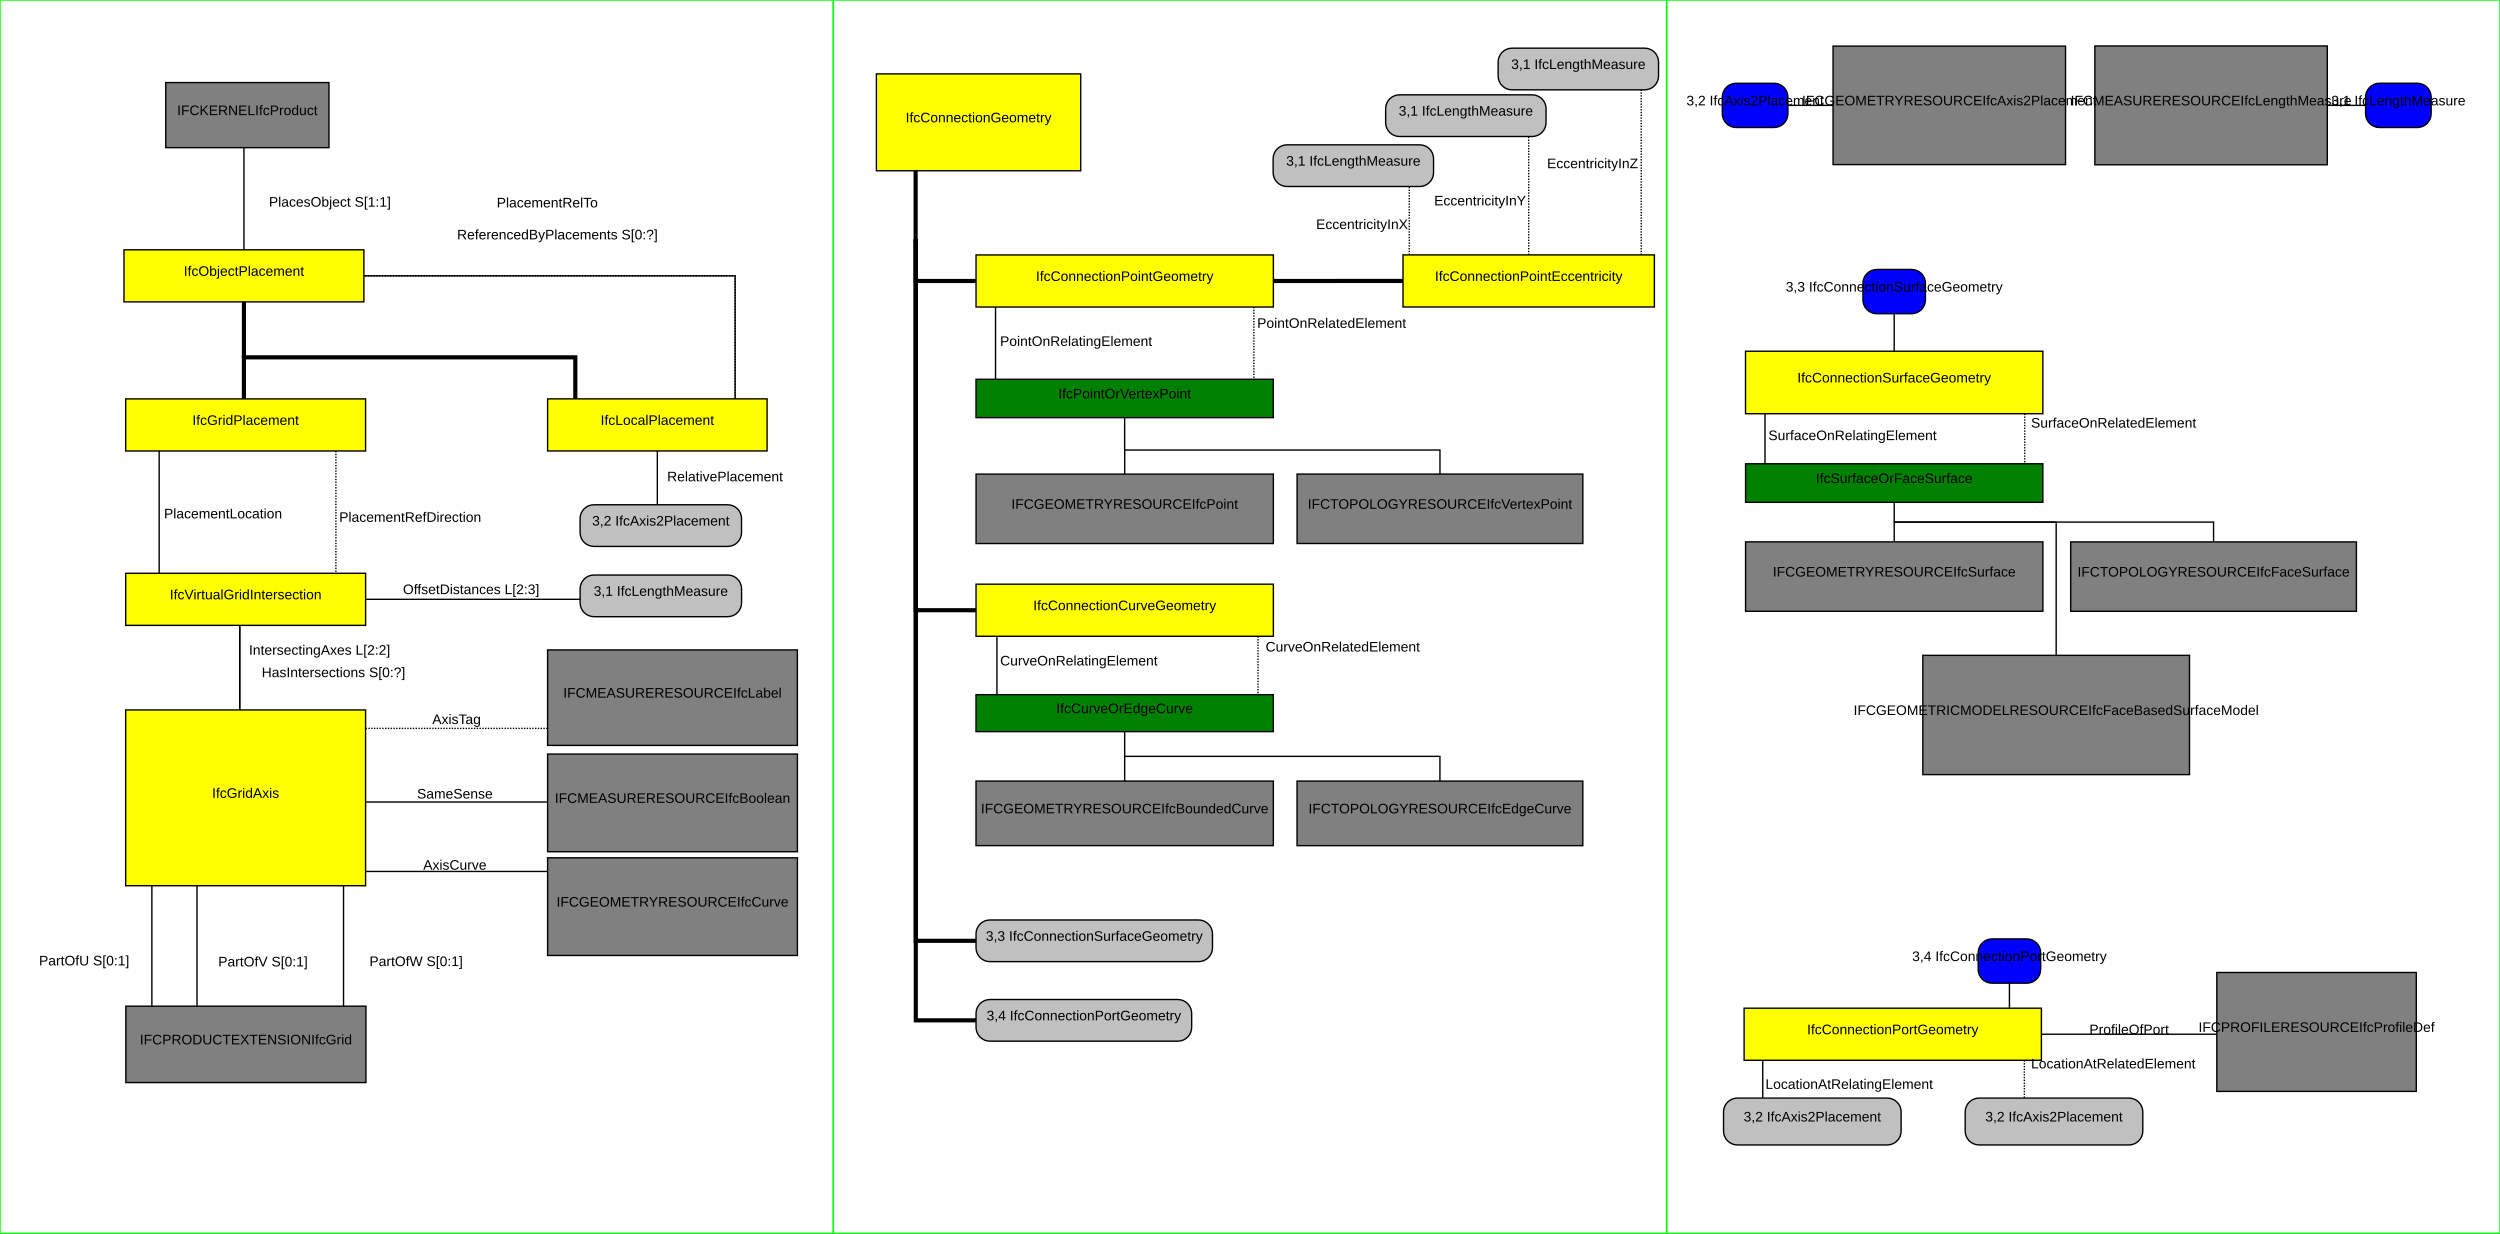
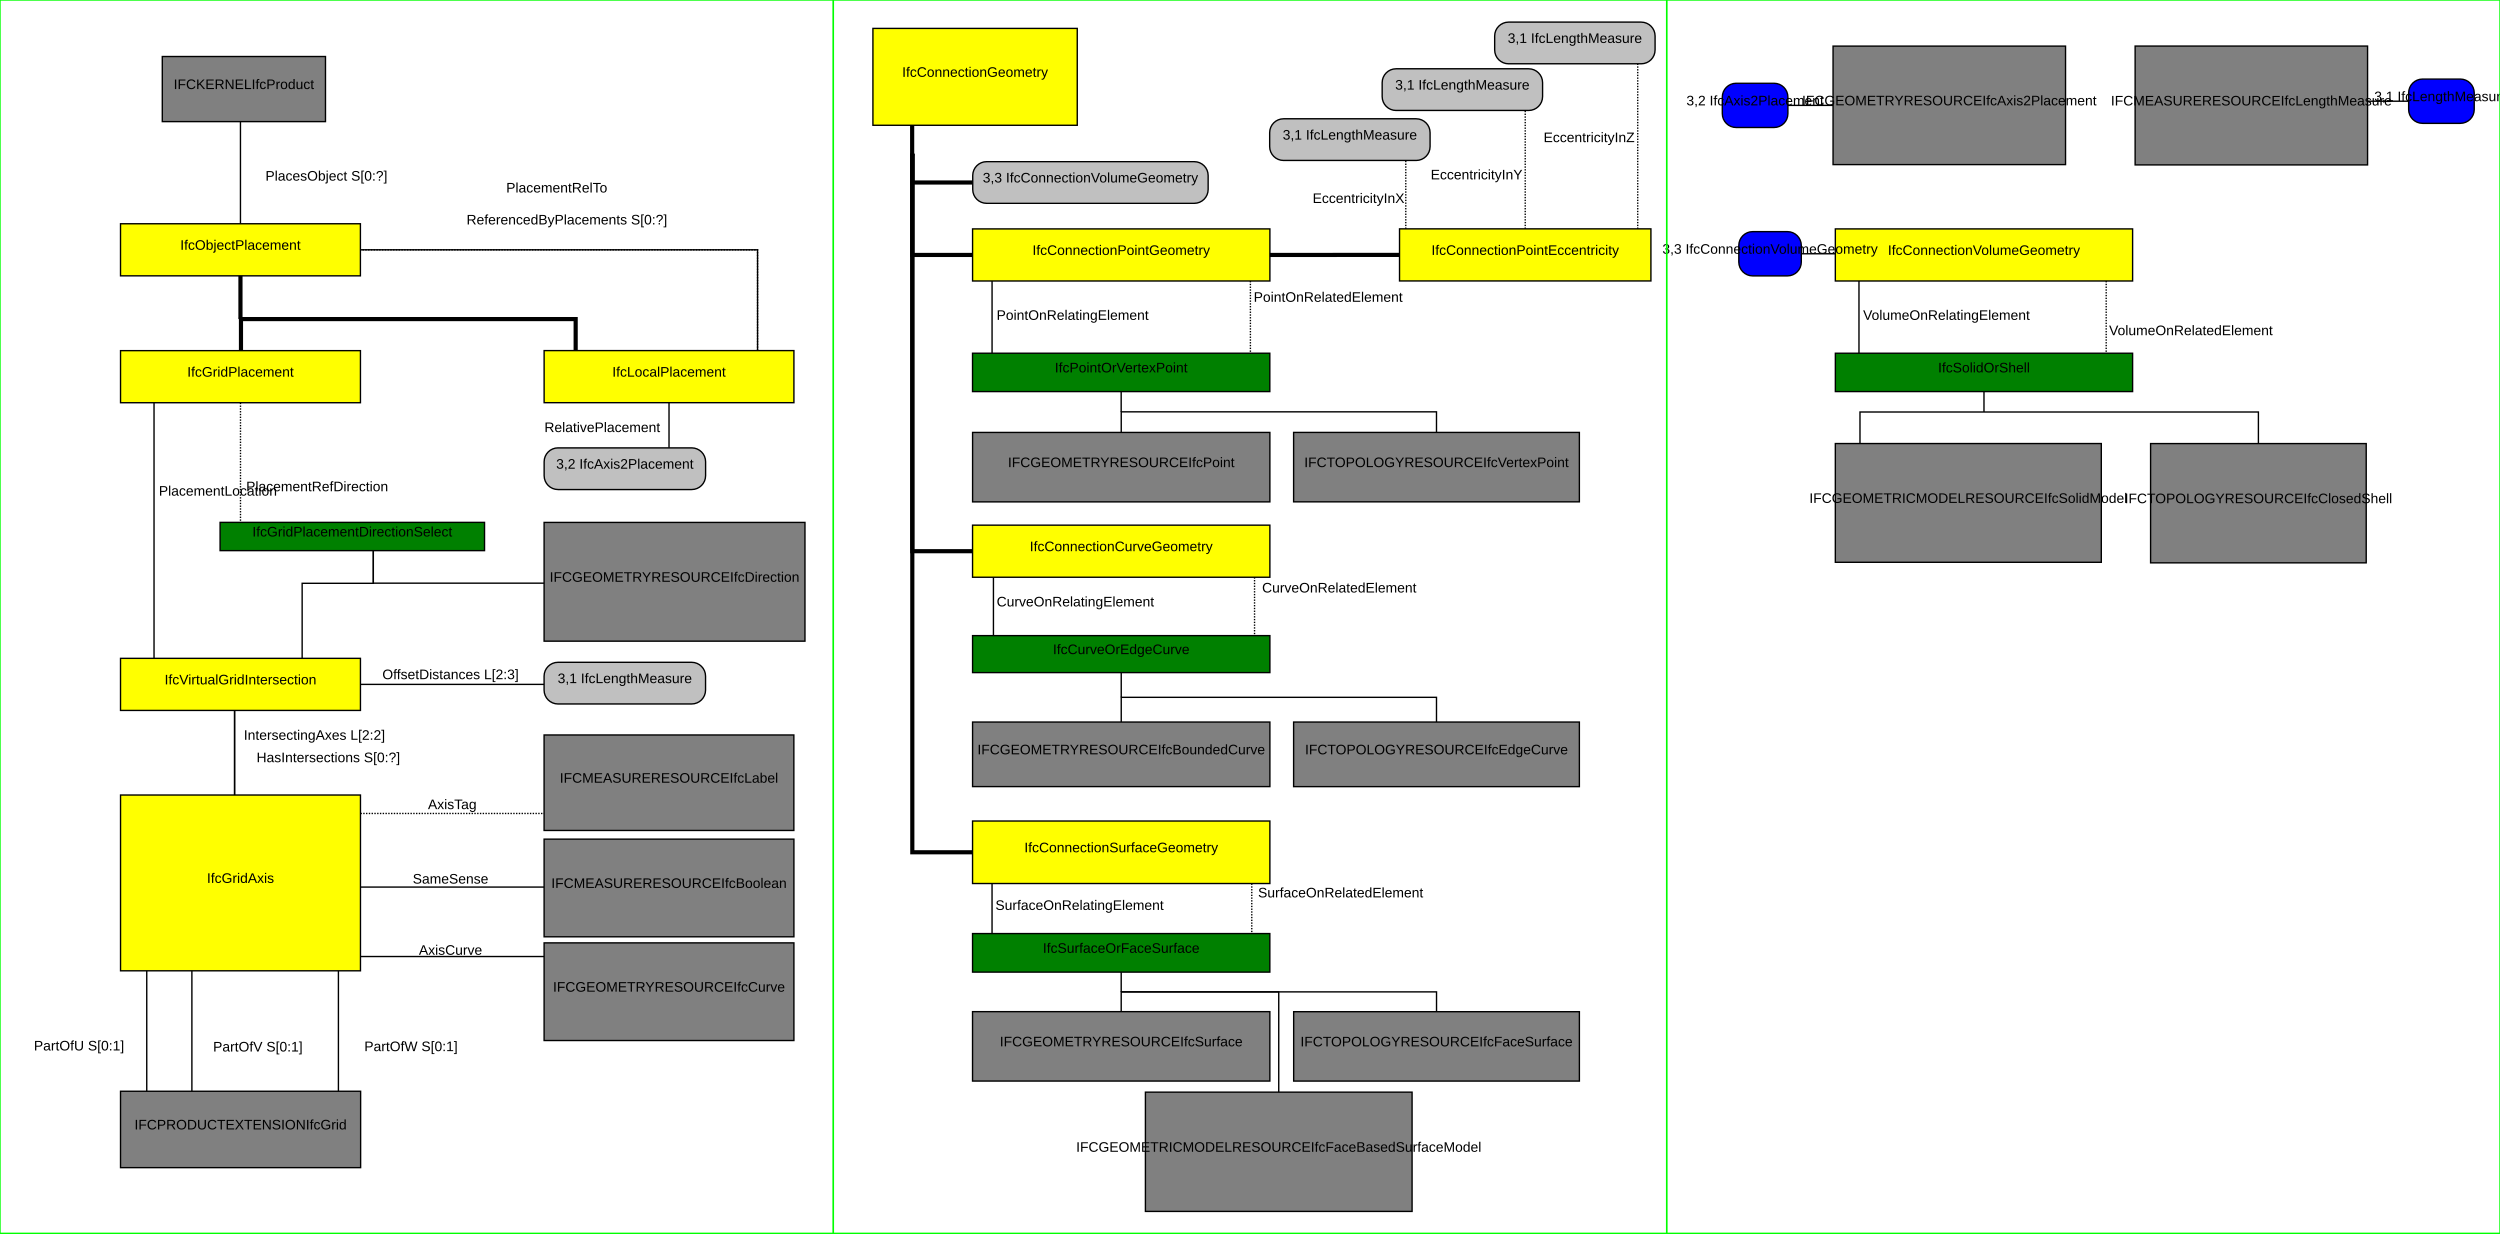
<svg xmlns="http://www.w3.org/2000/svg" version="1.1" width="1800" height="888">
  <g id="IfcConnectionCurveGeometry" fill="yellow">
-     <rect x="702.75" y="420.613" width="214.075" height="37.5" stroke="black" />
-     <text x="809.787" y="439.363" fill="black" font-family="Arial, Helvetica, sans-serif" font-size="10" alignment-baseline="middle" text-anchor="middle">IfcConnectionCurveGeometry</text>
+     <rect x="700.237" y="378.113" width="214.075" height="37.5" stroke="black" />
+     <text x="807.275" y="396.863" fill="black" font-family="Arial, Helvetica, sans-serif" font-size="10" alignment-baseline="middle" text-anchor="middle">IfcConnectionCurveGeometry</text>
    <g id="CurveOnRelatingElement">
-       <polyline points="717.787,458.113 717.787,500.15 " fill="none" stroke="black" />
-       <text x="776.787" y="479.131" fill="black" font-family="Arial, Helvetica, sans-serif" font-size="10" alignment-baseline="middle" text-anchor="middle">CurveOnRelatingElement</text>
+       <polyline points="715.275,415.613 715.275,457.65 " fill="none" stroke="black" />
+       <text x="774.275" y="436.631" fill="black" font-family="Arial, Helvetica, sans-serif" font-size="10" alignment-baseline="middle" text-anchor="middle">CurveOnRelatingElement</text>
    </g>
    <g id="CurveOnRelatedElement">
-       <polyline points="905.787,458.113 905.787,500.15 " fill="none" stroke="black" stroke-dasharray="1,1" />
-       <text x="966.787" y="469.113" fill="black" font-family="Arial, Helvetica, sans-serif" font-size="10" alignment-baseline="middle" text-anchor="middle">CurveOnRelatedElement</text>
+       <polyline points="903.275,415.613 903.275,457.65 " fill="none" stroke="black" stroke-dasharray="1,1" />
+       <text x="964.275" y="426.613" fill="black" font-family="Arial, Helvetica, sans-serif" font-size="10" alignment-baseline="middle" text-anchor="middle">CurveOnRelatedElement</text>
    </g>
  </g>
  <g id="IfcConnectionGeometry" fill="yellow">
-     <rect x="631" y="53.2" width="147.125" height="69.75" stroke="black" />
-     <polyline points="659.25,122.95 659.25,172.449 659.365,172.449 " fill="none" stroke="black" stroke-width="3" />
-     <polyline points="659.365,172.449 659.365,202.312 702.75,202.312 " fill="none" stroke="black" stroke-width="3" />
-     <polyline points="659.365,172.449 659.365,439.363 702.75,439.363 " fill="none" stroke="black" stroke-width="3" />
-     <polyline points="659.365,172.449 659.365,677.388 702.74,677.388 " fill="none" stroke="black" stroke-width="3" />
-     <polyline points="659.365,172.449 659.365,734.65 702.752,734.65 " fill="none" stroke="black" stroke-width="3" />
-     <text x="704.563" y="88.075" fill="black" font-family="Arial, Helvetica, sans-serif" font-size="10" alignment-baseline="middle" text-anchor="middle">IfcConnectionGeometry</text>
+     <rect x="628.5" y="20.45" width="147.125" height="69.75" stroke="black" />
+     <polyline points="656.75,90.2 656.75,110.699 656.865,110.699 " fill="none" stroke="black" stroke-width="3" />
+     <polyline points="656.865,110.699 656.865,183.562 700.25,183.562 " fill="none" stroke="black" stroke-width="3" />
+     <polyline points="656.865,110.699 656.865,396.863 700.237,396.863 " fill="none" stroke="black" stroke-width="3" />
+     <polyline points="656.865,110.699 656.865,613.638 700.237,613.638 " fill="none" stroke="black" stroke-width="3" />
+     <polyline points="656.865,110.699 656.865,131.4 700.365,131.4 " fill="none" stroke="black" stroke-width="3" />
+     <text x="702.062" y="55.325" fill="black" font-family="Arial, Helvetica, sans-serif" font-size="10" alignment-baseline="middle" text-anchor="middle">IfcConnectionGeometry</text>
  </g>
  <g id="IfcConnectionPointEccentricity" fill="yellow">
-     <rect x="1010.16" y="183.53" width="181" height="37.5" stroke="black" />
-     <text x="1100.66" y="202.28" fill="black" font-family="Arial, Helvetica, sans-serif" font-size="10" alignment-baseline="middle" text-anchor="middle">IfcConnectionPointEccentricity</text>
+     <rect x="1007.66" y="164.78" width="181" height="37.5" stroke="black" />
+     <text x="1098.16" y="183.53" fill="black" font-family="Arial, Helvetica, sans-serif" font-size="10" alignment-baseline="middle" text-anchor="middle">IfcConnectionPointEccentricity</text>
    <g id="EccentricityInX">
-       <polyline points="1014.66,183.53 1014.66,134.28 " fill="none" stroke="black" stroke-dasharray="1,1" />
-       <text x="980.66" y="164.905" fill="black" font-family="Arial, Helvetica, sans-serif" font-size="10" alignment-baseline="middle" text-anchor="middle">EccentricityInX</text>
+       <polyline points="1012.16,164.78 1012.16,115.53 " fill="none" stroke="black" stroke-dasharray="1,1" />
+       <text x="978.16" y="146.155" fill="black" font-family="Arial, Helvetica, sans-serif" font-size="10" alignment-baseline="middle" text-anchor="middle">EccentricityInX</text>
    </g>
    <g id="EccentricityInY">
-       <polyline points="1100.66,183.53 1100.66,98.28 " fill="none" stroke="black" stroke-dasharray="1,1" />
-       <text x="1065.66" y="147.905" fill="black" font-family="Arial, Helvetica, sans-serif" font-size="10" alignment-baseline="middle" text-anchor="middle">EccentricityInY</text>
+       <polyline points="1098.16,164.78 1098.16,79.53 " fill="none" stroke="black" stroke-dasharray="1,1" />
+       <text x="1063.16" y="129.155" fill="black" font-family="Arial, Helvetica, sans-serif" font-size="10" alignment-baseline="middle" text-anchor="middle">EccentricityInY</text>
    </g>
    <g id="EccentricityInZ">
-       <polyline points="1181.66,183.53 1181.66,64.68 " fill="none" stroke="black" stroke-dasharray="1,1" />
-       <text x="1146.66" y="121.105" fill="black" font-family="Arial, Helvetica, sans-serif" font-size="10" alignment-baseline="middle" text-anchor="middle">EccentricityInZ</text>
+       <polyline points="1179.16,164.78 1179.16,45.93 " fill="none" stroke="black" stroke-dasharray="1,1" />
+       <text x="1144.16" y="102.355" fill="black" font-family="Arial, Helvetica, sans-serif" font-size="10" alignment-baseline="middle" text-anchor="middle">EccentricityInZ</text>
    </g>
  </g>
  <g id="IfcConnectionPointGeometry" fill="yellow">
-     <rect x="702.75" y="183.562" width="214.075" height="37.5" stroke="black" />
-     <polyline points="916.825,202.312 963.493,202.312 963.493,202.28 1010.16,202.28 " fill="none" stroke="black" stroke-width="3" />
-     <text x="809.787" y="202.312" fill="black" font-family="Arial, Helvetica, sans-serif" font-size="10" alignment-baseline="middle" text-anchor="middle">IfcConnectionPointGeometry</text>
+     <rect x="700.25" y="164.812" width="214.075" height="37.5" stroke="black" />
+     <polyline points="914.325,183.562 960.993,183.562 960.993,183.53 1007.66,183.53 " fill="none" stroke="black" stroke-width="3" />
+     <text x="807.287" y="183.562" fill="black" font-family="Arial, Helvetica, sans-serif" font-size="10" alignment-baseline="middle" text-anchor="middle">IfcConnectionPointGeometry</text>
    <g id="PointOnRelatingElement">
-       <polyline points="716.787,221.062 716.787,273.07 " fill="none" stroke="black" />
-       <text x="774.787" y="249.066" fill="black" font-family="Arial, Helvetica, sans-serif" font-size="10" alignment-baseline="middle" text-anchor="middle">PointOnRelatingElement</text>
+       <polyline points="714.287,202.312 714.287,254.32 " fill="none" stroke="black" />
+       <text x="772.287" y="230.316" fill="black" font-family="Arial, Helvetica, sans-serif" font-size="10" alignment-baseline="middle" text-anchor="middle">PointOnRelatingElement</text>
    </g>
    <g id="PointOnRelatedElement">
-       <polyline points="902.787,221.062 902.787,273.07 " fill="none" stroke="black" stroke-dasharray="1,1" />
-       <text x="958.787" y="236.063" fill="black" font-family="Arial, Helvetica, sans-serif" font-size="10" alignment-baseline="middle" text-anchor="middle">PointOnRelatedElement</text>
-     </g>
-   </g>
-   <g id="IfcConnectionPortGeometry" fill="yellow">
-     <rect x="1255.763" y="725.9" width="214.05" height="37.5" stroke="black" />
-     <text x="1362.788" y="744.65" fill="black" font-family="Arial, Helvetica, sans-serif" font-size="10" alignment-baseline="middle" text-anchor="middle">IfcConnectionPortGeometry</text>
-     <g id="LocationAtRelatingElement">
-       <polyline points="1269.176,763.4 1269.176,790.612 " fill="none" stroke="black" />
-       <text x="1331.426" y="784.006" fill="black" font-family="Arial, Helvetica, sans-serif" font-size="10" alignment-baseline="middle" text-anchor="middle">LocationAtRelatingElement</text>
-     </g>
-     <g id="LocationAtRelatedElement">
-       <polyline points="1457.54,763.4 1457.54,790.612 " fill="none" stroke="black" stroke-dasharray="1,1" />
-       <text x="1521.54" y="769.256" fill="black" font-family="Arial, Helvetica, sans-serif" font-size="10" alignment-baseline="middle" text-anchor="middle">LocationAtRelatedElement</text>
-     </g>
-     <g id="ProfileOfPort">
-       <polyline points="1469.813,744.65 1596.113,744.65 " fill="none" stroke="black" />
-       <text x="1532.963" y="744.65" fill="black" font-family="Arial, Helvetica, sans-serif" font-size="10" alignment-baseline="middle" text-anchor="middle">ProfileOfPort</text>
+       <polyline points="900.287,202.312 900.287,254.32 " fill="none" stroke="black" stroke-dasharray="1,1" />
+       <text x="956.287" y="217.313" fill="black" font-family="Arial, Helvetica, sans-serif" font-size="10" alignment-baseline="middle" text-anchor="middle">PointOnRelatedElement</text>
    </g>
  </g>
  <g id="IfcConnectionSurfaceGeometry" fill="yellow">
-     <rect x="1256.775" y="252.888" width="214.075" height="45" stroke="black" />
-     <text x="1363.812" y="275.388" fill="black" font-family="Arial, Helvetica, sans-serif" font-size="10" alignment-baseline="middle" text-anchor="middle">IfcConnectionSurfaceGeometry</text>
+     <rect x="700.237" y="591.138" width="214.075" height="45" stroke="black" />
+     <text x="807.275" y="613.638" fill="black" font-family="Arial, Helvetica, sans-serif" font-size="10" alignment-baseline="middle" text-anchor="middle">IfcConnectionSurfaceGeometry</text>
    <g id="SurfaceOnRelatingElement">
-       <polyline points="1270.812,297.888 1270.812,333.92 " fill="none" stroke="black" />
-       <text x="1333.812" y="316.904" fill="black" font-family="Arial, Helvetica, sans-serif" font-size="10" alignment-baseline="middle" text-anchor="middle">SurfaceOnRelatingElement</text>
+       <polyline points="714.275,636.138 714.275,672.17 " fill="none" stroke="black" />
+       <text x="777.275" y="655.154" fill="black" font-family="Arial, Helvetica, sans-serif" font-size="10" alignment-baseline="middle" text-anchor="middle">SurfaceOnRelatingElement</text>
    </g>
    <g id="SurfaceOnRelatedElement">
-       <polyline points="1457.812,297.888 1457.812,333.92 " fill="none" stroke="black" stroke-dasharray="1,1" />
-       <text x="1521.812" y="307.888" fill="black" font-family="Arial, Helvetica, sans-serif" font-size="10" alignment-baseline="middle" text-anchor="middle">SurfaceOnRelatedElement</text>
+       <polyline points="901.275,636.138 901.275,672.17 " fill="none" stroke="black" stroke-dasharray="1,1" />
+       <text x="965.275" y="646.137" fill="black" font-family="Arial, Helvetica, sans-serif" font-size="10" alignment-baseline="middle" text-anchor="middle">SurfaceOnRelatedElement</text>
+     </g>
+   </g>
+   <g id="IfcConnectionVolumeGeometry" fill="yellow">
+     <rect x="1321.44" y="164.812" width="214.038" height="37.5" stroke="black" />
+     <text x="1428.459" y="183.562" fill="black" font-family="Arial, Helvetica, sans-serif" font-size="10" alignment-baseline="middle" text-anchor="middle">IfcConnectionVolumeGeometry</text>
+     <g id="VolumeOnRelatingElement">
+       <polyline points="1338.459,202.312 1338.459,254.325 " fill="none" stroke="black" />
+       <text x="1401.459" y="230.319" fill="black" font-family="Arial, Helvetica, sans-serif" font-size="10" alignment-baseline="middle" text-anchor="middle">VolumeOnRelatingElement</text>
+     </g>
+     <g id="VolumeOnRelatedElement">
+       <polyline points="1516.459,202.312 1516.459,254.325 " fill="none" stroke="black" stroke-dasharray="1,1" />
+       <text x="1577.459" y="241.319" fill="black" font-family="Arial, Helvetica, sans-serif" font-size="10" alignment-baseline="middle" text-anchor="middle">VolumeOnRelatedElement</text>
    </g>
  </g>
  <g id="IfcGridAxis" fill="yellow">
-     <rect x="90.472" y="511.166" width="172.75" height="126.562" stroke="black" />
-     <text x="176.847" y="574.447" fill="black" font-family="Arial, Helvetica, sans-serif" font-size="10" alignment-baseline="middle" text-anchor="middle">IfcGridAxis</text>
+     <rect x="86.784" y="572.416" width="172.75" height="126.562" stroke="black" />
+     <text x="173.159" y="635.697" fill="black" font-family="Arial, Helvetica, sans-serif" font-size="10" alignment-baseline="middle" text-anchor="middle">IfcGridAxis</text>
    <g id="AxisTag">
-       <polyline points="263.222,524.447 394.264,524.447 " fill="none" stroke="black" stroke-dasharray="1,1" />
-       <text x="328.743" y="521.322" fill="black" font-family="Arial, Helvetica, sans-serif" font-size="10" alignment-baseline="middle" text-anchor="middle">AxisTag</text>
+       <polyline points="259.534,585.697 391.739,585.697 " fill="none" stroke="black" stroke-dasharray="1,1" />
+       <text x="325.637" y="582.572" fill="black" font-family="Arial, Helvetica, sans-serif" font-size="10" alignment-baseline="middle" text-anchor="middle">AxisTag</text>
    </g>
    <g id="AxisCurve">
-       <polyline points="263.222,627.447 394.277,627.447 " fill="none" stroke="black" />
-       <text x="327.499" y="626.197" fill="black" font-family="Arial, Helvetica, sans-serif" font-size="10" alignment-baseline="middle" text-anchor="middle">AxisCurve</text>
+       <polyline points="259.534,688.697 391.752,688.697 " fill="none" stroke="black" />
+       <text x="324.393" y="687.447" fill="black" font-family="Arial, Helvetica, sans-serif" font-size="10" alignment-baseline="middle" text-anchor="middle">AxisCurve</text>
    </g>
    <g id="SameSense">
-       <polyline points="263.222,577.447 394.277,577.447 " fill="none" stroke="black" />
-       <text x="327.499" y="574.947" fill="black" font-family="Arial, Helvetica, sans-serif" font-size="10" alignment-baseline="middle" text-anchor="middle">SameSense</text>
+       <polyline points="259.534,638.697 391.752,638.697 " fill="none" stroke="black" />
+       <text x="324.393" y="636.197" fill="black" font-family="Arial, Helvetica, sans-serif" font-size="10" alignment-baseline="middle" text-anchor="middle">SameSense</text>
    </g>
    <g id="PartOfW">
-       <polyline points="247.347,637.728 247.347,724.45 " fill="none" stroke="black" />
-       <text x="299.597" y="695.589" fill="black" font-family="Arial, Helvetica, sans-serif" font-size="10" alignment-baseline="middle" text-anchor="middle">PartOfW S[0:1]</text>
+       <polyline points="243.659,698.978 243.659,785.7 " fill="none" stroke="black" />
+       <text x="295.909" y="756.839" fill="black" font-family="Arial, Helvetica, sans-serif" font-size="10" alignment-baseline="middle" text-anchor="middle">PartOfW S[0:1]</text>
    </g>
    <g id="PartOfV">
-       <polyline points="141.847,637.728 141.847,724.45 " fill="none" stroke="black" />
-       <text x="189.347" y="695.839" fill="black" font-family="Arial, Helvetica, sans-serif" font-size="10" alignment-baseline="middle" text-anchor="middle">PartOfV S[0:1]</text>
+       <polyline points="138.159,698.978 138.159,785.7 " fill="none" stroke="black" />
+       <text x="185.659" y="757.089" fill="black" font-family="Arial, Helvetica, sans-serif" font-size="10" alignment-baseline="middle" text-anchor="middle">PartOfV S[0:1]</text>
    </g>
    <g id="PartOfU">
-       <polyline points="109.347,637.728 109.347,724.45 " fill="none" stroke="black" />
-       <text x="60.597" y="695.089" fill="black" font-family="Arial, Helvetica, sans-serif" font-size="10" alignment-baseline="middle" text-anchor="middle">PartOfU S[0:1]</text>
+       <polyline points="105.659,698.978 105.659,785.7 " fill="none" stroke="black" />
+       <text x="56.909" y="756.339" fill="black" font-family="Arial, Helvetica, sans-serif" font-size="10" alignment-baseline="middle" text-anchor="middle">PartOfU S[0:1]</text>
    </g>
    <g id="HasIntersections">
-       <polyline points="172.621,450.258 172.621,511.166 " fill="none" stroke="black" />
-       <text x="240.121" y="487.548" fill="black" font-family="Arial, Helvetica, sans-serif" font-size="10" alignment-baseline="middle" text-anchor="middle">HasIntersections S[0:?]</text>
+       <polyline points="168.896,511.508 168.896,572.416 " fill="none" stroke="black" />
+       <text x="236.396" y="548.798" fill="black" font-family="Arial, Helvetica, sans-serif" font-size="10" alignment-baseline="middle" text-anchor="middle">HasIntersections S[0:?]</text>
    </g>
  </g>
  <g id="IfcGridPlacement" fill="yellow">
-     <rect x="90.483" y="287.214" width="172.737" height="37.5" stroke="black" />
-     <text x="176.852" y="305.964" fill="black" font-family="Arial, Helvetica, sans-serif" font-size="10" alignment-baseline="middle" text-anchor="middle">IfcGridPlacement</text>
+     <rect x="86.783" y="252.464" width="172.737" height="37.5" stroke="black" />
+     <text x="173.152" y="271.214" fill="black" font-family="Arial, Helvetica, sans-serif" font-size="10" alignment-baseline="middle" text-anchor="middle">IfcGridPlacement</text>
    <g id="PlacementLocation">
-       <polyline points="114.602,324.714 114.602,412.758 " fill="none" stroke="black" />
-       <text x="160.602" y="373.236" fill="black" font-family="Arial, Helvetica, sans-serif" font-size="10" alignment-baseline="middle" text-anchor="middle">PlacementLocation</text>
+       <polyline points="110.902,289.964 110.902,474.008 " fill="none" stroke="black" />
+       <text x="156.902" y="356.864" fill="black" font-family="Arial, Helvetica, sans-serif" font-size="10" alignment-baseline="middle" text-anchor="middle">PlacementLocation</text>
    </g>
    <g id="PlacementRefDirection">
-       <polyline points="241.852,324.714 241.852,412.758 " fill="none" stroke="black" stroke-dasharray="1,1" />
-       <text x="295.352" y="375.736" fill="black" font-family="Arial, Helvetica, sans-serif" font-size="10" alignment-baseline="middle" text-anchor="middle">PlacementRefDirection</text>
+       <polyline points="173.152,289.964 173.152,376.106 " fill="none" stroke="black" stroke-dasharray="1,1" />
+       <text x="228.352" y="353.706" fill="black" font-family="Arial, Helvetica, sans-serif" font-size="10" alignment-baseline="middle" text-anchor="middle">PlacementRefDirection</text>
    </g>
  </g>
  <g id="IfcLocalPlacement" fill="yellow">
-     <rect x="394.268" y="287.181" width="158.025" height="37.5" stroke="black" />
-     <text x="473.28" y="305.931" fill="black" font-family="Arial, Helvetica, sans-serif" font-size="10" alignment-baseline="middle" text-anchor="middle">IfcLocalPlacement</text>
+     <rect x="391.768" y="252.431" width="179.85" height="37.5" stroke="black" />
+     <text x="481.693" y="271.181" fill="black" font-family="Arial, Helvetica, sans-serif" font-size="10" alignment-baseline="middle" text-anchor="middle">IfcLocalPlacement</text>
    <g id="PlacementRelTo">
-       <polyline points="529.291,287.181 529.291,198.606 261.993,198.606 " fill="none" stroke="black" stroke-dasharray="1,1" />
-       <text x="394.041" y="149.356" fill="black" font-family="Arial, Helvetica, sans-serif" font-size="10" alignment-baseline="middle" text-anchor="middle">PlacementRelTo</text>
+       <polyline points="545.439,252.431 545.439,179.856 259.493,179.856 " fill="none" stroke="black" stroke-dasharray="1,1" />
+       <text x="400.865" y="138.606" fill="black" font-family="Arial, Helvetica, sans-serif" font-size="10" alignment-baseline="middle" text-anchor="middle">PlacementRelTo</text>
    </g>
    <g id="RelativePlacement">
-       <polyline points="473.28,324.681 473.28,363.431 " fill="none" stroke="black" />
-       <text x="522.03" y="346.556" fill="black" font-family="Arial, Helvetica, sans-serif" font-size="10" alignment-baseline="middle" text-anchor="middle">RelativePlacement</text>
+       <polyline points="481.693,289.931 481.693,322.469 " fill="none" stroke="black" />
+       <text x="433.643" y="311.1" fill="black" font-family="Arial, Helvetica, sans-serif" font-size="10" alignment-baseline="middle" text-anchor="middle">RelativePlacement</text>
    </g>
  </g>
  <g id="IfcObjectPlacement" fill="yellow">
-     <rect x="89.268" y="179.856" width="172.725" height="37.5" stroke="black" />
-     <polyline points="175.63,217.356 175.63,257.285 " fill="none" stroke="black" stroke-width="3" />
-     <polyline points="175.63,257.285 175.602,257.285 175.602,287.214 " fill="none" stroke="black" stroke-width="3" />
-     <polyline points="175.63,257.285 414.22,257.285 414.22,287.181 " fill="none" stroke="black" stroke-width="3" />
-     <text x="175.63" y="198.606" fill="black" font-family="Arial, Helvetica, sans-serif" font-size="10" alignment-baseline="middle" text-anchor="middle">IfcObjectPlacement</text>
+     <rect x="86.768" y="161.106" width="172.725" height="37.5" stroke="black" />
+     <polyline points="173.13,198.606 173.13,229.735 " fill="none" stroke="black" stroke-width="3" />
+     <polyline points="173.13,229.735 173.502,229.735 173.502,252.464 " fill="none" stroke="black" stroke-width="3" />
+     <polyline points="173.13,229.735 414.476,229.735 414.476,252.431 " fill="none" stroke="black" stroke-width="3" />
+     <text x="173.13" y="179.856" fill="black" font-family="Arial, Helvetica, sans-serif" font-size="10" alignment-baseline="middle" text-anchor="middle">IfcObjectPlacement</text>
    <g id="PlacesObject">
-       <polyline points="175.63,179.856 175.63,106.312 " fill="none" stroke="black" />
-       <text x="237.52" y="148.813" fill="black" font-family="Arial, Helvetica, sans-serif" font-size="10" alignment-baseline="middle" text-anchor="middle">PlacesObject S[1:1]</text>
+       <polyline points="173.13,161.106 173.13,87.562 " fill="none" stroke="black" />
+       <text x="235.02" y="130.063" fill="black" font-family="Arial, Helvetica, sans-serif" font-size="10" alignment-baseline="middle" text-anchor="middle">PlacesObject S[0:?]</text>
    </g>
    <g id="ReferencedByPlacements">
-       <polyline points="529.291,287.181 529.291,198.606 261.993,198.606 " fill="none" stroke="black" />
-       <text x="401.33" y="172.356" fill="black" font-family="Arial, Helvetica, sans-serif" font-size="10" alignment-baseline="middle" text-anchor="middle">ReferencedByPlacements S[0:?]</text>
+       <polyline points="545.439,252.431 545.439,179.856 259.493,179.856 " fill="none" stroke="black" />
+       <text x="408.155" y="161.606" fill="black" font-family="Arial, Helvetica, sans-serif" font-size="10" alignment-baseline="middle" text-anchor="middle">ReferencedByPlacements S[0:?]</text>
    </g>
  </g>
  <g id="IfcVirtualGridIntersection" fill="yellow">
-     <rect x="90.496" y="412.758" width="172.75" height="37.5" stroke="black" />
-     <text x="176.871" y="431.508" fill="black" font-family="Arial, Helvetica, sans-serif" font-size="10" alignment-baseline="middle" text-anchor="middle">IfcVirtualGridIntersection</text>
+     <rect x="86.771" y="474.008" width="172.75" height="37.5" stroke="black" />
+     <text x="173.146" y="492.758" fill="black" font-family="Arial, Helvetica, sans-serif" font-size="10" alignment-baseline="middle" text-anchor="middle">IfcVirtualGridIntersection</text>
    <g id="IntersectingAxes">
-       <polyline points="172.621,450.258 172.621,511.166 " fill="none" stroke="black" />
-       <text x="230.121" y="471.423" fill="black" font-family="Arial, Helvetica, sans-serif" font-size="10" alignment-baseline="middle" text-anchor="middle">IntersectingAxes L[2:2]</text>
+       <polyline points="168.896,511.508 168.896,572.416 " fill="none" stroke="black" />
+       <text x="226.396" y="532.673" fill="black" font-family="Arial, Helvetica, sans-serif" font-size="10" alignment-baseline="middle" text-anchor="middle">IntersectingAxes L[2:2]</text>
    </g>
    <g id="OffsetDistances">
-       <polyline points="263.246,431.508 417.683,431.508 " fill="none" stroke="black" />
-       <text x="339.215" y="427.758" fill="black" font-family="Arial, Helvetica, sans-serif" font-size="10" alignment-baseline="middle" text-anchor="middle">OffsetDistances L[2:3]</text>
+       <polyline points="259.521,492.758 391.746,492.758 " fill="none" stroke="black" />
+       <text x="324.383" y="489.008" fill="black" font-family="Arial, Helvetica, sans-serif" font-size="10" alignment-baseline="middle" text-anchor="middle">OffsetDistances L[2:3]</text>
    </g>
  </g>
  <g id="IfcCurveOrEdgeCurve" fill="green">
-     <rect x="702.723" y="500.15" width="214.075" height="26.625" stroke="black" />
-     <polyline points="809.76,526.775 809.76,544.575 " fill="none" stroke="black" />
-     <polyline points="809.76,544.575 809.763,544.575 809.763,562.375 " fill="none" stroke="black" />
-     <polyline points="809.76,544.575 1036.75,544.575 1036.75,562.375 " fill="none" stroke="black" />
-     <text x="809.76" y="513.462" fill="black" font-family="Arial, Helvetica, sans-serif" font-size="10" alignment-baseline="middle" text-anchor="middle">IfcCurveOrEdgeCurve</text>
+     <rect x="700.248" y="457.65" width="214.075" height="26.625" stroke="black" />
+     <polyline points="807.285,484.275 807.285,502.075 " fill="none" stroke="black" />
+     <polyline points="807.285,502.075 807.288,502.075 807.288,519.875 " fill="none" stroke="black" />
+     <polyline points="807.285,502.075 1034.275,502.075 1034.275,519.875 " fill="none" stroke="black" />
+     <text x="807.285" y="470.962" fill="black" font-family="Arial, Helvetica, sans-serif" font-size="10" alignment-baseline="middle" text-anchor="middle">IfcCurveOrEdgeCurve</text>
+   </g>
+   <g id="IfcGridPlacementDirectionSelect" fill="green">
+     <rect x="158.464" y="376.106" width="190.4" height="20.35" stroke="black" />
+     <polyline points="268.793,396.456 268.793,396.456 " fill="none" stroke="black" />
+     <polyline points="268.793,396.456 268.792,419.958 217.546,419.958 217.546,474.008 " fill="none" stroke="black" />
+     <polyline points="268.793,396.456 268.792,419.887 391.75,419.887 " fill="none" stroke="black" />
+     <text x="253.664" y="386.281" fill="black" font-family="Arial, Helvetica, sans-serif" font-size="10" alignment-baseline="middle" text-anchor="middle">IfcGridPlacementDirectionSelect</text>
  </g>
  <g id="IfcPointOrVertexPoint" fill="green">
-     <rect x="702.72" y="273.07" width="214.05" height="27.625" stroke="black" />
-     <polyline points="809.745,300.695 809.745,324.022 " fill="none" stroke="black" />
-     <polyline points="809.745,324.022 809.788,324.022 809.788,341.35 " fill="none" stroke="black" />
-     <polyline points="809.745,324.022 1036.775,324.022 1036.775,341.338 " fill="none" stroke="black" />
-     <text x="809.745" y="286.883" fill="black" font-family="Arial, Helvetica, sans-serif" font-size="10" alignment-baseline="middle" text-anchor="middle">IfcPointOrVertexPoint</text>
+     <rect x="700.22" y="254.32" width="214.05" height="27.625" stroke="black" />
+     <polyline points="807.245,281.945 807.245,296.522 " fill="none" stroke="black" />
+     <polyline points="807.245,296.522 807.288,296.523 807.288,311.35 " fill="none" stroke="black" />
+     <polyline points="807.245,296.522 1034.275,296.523 1034.275,311.337 " fill="none" stroke="black" />
+     <text x="807.245" y="268.133" fill="black" font-family="Arial, Helvetica, sans-serif" font-size="10" alignment-baseline="middle" text-anchor="middle">IfcPointOrVertexPoint</text>
+   </g>
+   <g id="IfcSolidOrShell" fill="green">
+     <rect x="1321.452" y="254.325" width="214.025" height="27.612" stroke="black" />
+     <polyline points="1428.465,281.937 1428.465,296.644 " fill="none" stroke="black" />
+     <polyline points="1428.465,296.644 1339.188,296.644 1339.188,319.35 " fill="none" stroke="black" />
+     <polyline points="1428.465,296.644 1626.05,296.644 1626.05,319.375 " fill="none" stroke="black" />
+     <text x="1428.465" y="268.131" fill="black" font-family="Arial, Helvetica, sans-serif" font-size="10" alignment-baseline="middle" text-anchor="middle">IfcSolidOrShell</text>
  </g>
  <g id="IfcSurfaceOrFaceSurface" fill="green">
-     <rect x="1256.81" y="333.92" width="214.05" height="27.75" stroke="black" />
-     <polyline points="1363.835,361.67 1363.835,375.904 " fill="none" stroke="black" />
-     <polyline points="1363.835,375.904 1363.838,375.904 1363.838,390.138 " fill="none" stroke="black" />
-     <polyline points="1363.835,375.904 1593.762,375.904 1593.762,390.175 " fill="none" stroke="black" />
-     <polyline points="1363.835,375.904 1480.445,375.904 1480.445,471.85 " fill="none" stroke="black" />
-     <text x="1363.835" y="347.795" fill="black" font-family="Arial, Helvetica, sans-serif" font-size="10" alignment-baseline="middle" text-anchor="middle">IfcSurfaceOrFaceSurface</text>
+     <rect x="700.235" y="672.17" width="214.05" height="27.75" stroke="black" />
+     <polyline points="807.26,699.92 807.26,714.154 " fill="none" stroke="black" />
+     <polyline points="807.26,714.154 807.263,714.154 807.263,728.388 " fill="none" stroke="black" />
+     <polyline points="807.26,714.154 1034.3,714.154 1034.3,728.425 " fill="none" stroke="black" />
+     <polyline points="807.26,714.154 920.695,714.154 920.695,786.35 " fill="none" stroke="black" />
+     <text x="807.26" y="686.045" fill="black" font-family="Arial, Helvetica, sans-serif" font-size="10" alignment-baseline="middle" text-anchor="middle">IfcSurfaceOrFaceSurface</text>
  </g>
  <g id="IFCMEASURERESOURCE">
    <g id="IfcLabel" fill="grey">
-       <rect x="394.264" y="467.931" width="179.838" height="68.75" stroke="black" />
-       <text x="484.183" y="502.306" fill="black" font-family="Arial, Helvetica, sans-serif" font-size="10" alignment-baseline="middle" text-anchor="middle">IFCMEASURERESOURCE
+       <rect x="391.739" y="529.181" width="179.838" height="68.75" stroke="black" />
+       <text x="481.658" y="563.556" fill="black" font-family="Arial, Helvetica, sans-serif" font-size="10" alignment-baseline="middle" text-anchor="middle">IFCMEASURERESOURCE
IfcLabel</text>
    </g>
    <g id="IfcBoolean" fill="grey">
-       <rect x="394.277" y="542.931" width="179.862" height="70.312" stroke="black" />
-       <text x="484.208" y="578.088" fill="black" font-family="Arial, Helvetica, sans-serif" font-size="10" alignment-baseline="middle" text-anchor="middle">IFCMEASURERESOURCE
+       <rect x="391.752" y="604.181" width="179.862" height="70.312" stroke="black" />
+       <text x="481.683" y="639.337" fill="black" font-family="Arial, Helvetica, sans-serif" font-size="10" alignment-baseline="middle" text-anchor="middle">IFCMEASURERESOURCE
IfcBoolean</text>
    </g>
    <g id="IfcLengthMeasure" fill="grey">
-       <rect x="1508.289" y="33.094" width="167.363" height="85.563" stroke="black" />
-       <text x="1591.97" y="75.875" fill="black" font-family="Arial, Helvetica, sans-serif" font-size="10" alignment-baseline="middle" text-anchor="middle">IFCMEASURERESOURCE
+       <rect x="1537.289" y="33.169" width="167.363" height="85.563" stroke="black" />
+       <text x="1620.97" y="75.95" fill="black" font-family="Arial, Helvetica, sans-serif" font-size="10" alignment-baseline="middle" text-anchor="middle">IFCMEASURERESOURCE
IfcLengthMeasure</text>
    </g>
  </g>
  <g id="IFCGEOMETRYRESOURCE">
    <g id="IfcPoint" fill="grey">
-       <rect x="702.763" y="341.35" width="214.05" height="50" stroke="black" />
-       <text x="809.788" y="366.35" fill="black" font-family="Arial, Helvetica, sans-serif" font-size="10" alignment-baseline="middle" text-anchor="middle">IFCGEOMETRYRESOURCE
+       <rect x="700.263" y="311.35" width="214.05" height="50" stroke="black" />
+       <text x="807.288" y="336.35" fill="black" font-family="Arial, Helvetica, sans-serif" font-size="10" alignment-baseline="middle" text-anchor="middle">IFCGEOMETRYRESOURCE
IfcPoint</text>
    </g>
    <g id="IfcBoundedCurve" fill="grey">
-       <rect x="702.725" y="562.375" width="214.075" height="46.475" stroke="black" />
-       <text x="809.762" y="585.613" fill="black" font-family="Arial, Helvetica, sans-serif" font-size="10" alignment-baseline="middle" text-anchor="middle">IFCGEOMETRYRESOURCE
+       <rect x="700.25" y="519.875" width="214.075" height="46.475" stroke="black" />
+       <text x="807.287" y="543.113" fill="black" font-family="Arial, Helvetica, sans-serif" font-size="10" alignment-baseline="middle" text-anchor="middle">IFCGEOMETRYRESOURCE
IfcBoundedCurve</text>
    </g>
    <g id="IfcSurface" fill="grey">
-       <rect x="1256.8" y="390.138" width="214.075" height="49.975" stroke="black" />
-       <text x="1363.837" y="415.125" fill="black" font-family="Arial, Helvetica, sans-serif" font-size="10" alignment-baseline="middle" text-anchor="middle">IFCGEOMETRYRESOURCE
+       <rect x="700.225" y="728.388" width="214.075" height="49.975" stroke="black" />
+       <text x="807.262" y="753.375" fill="black" font-family="Arial, Helvetica, sans-serif" font-size="10" alignment-baseline="middle" text-anchor="middle">IFCGEOMETRYRESOURCE
IfcSurface</text>
    </g>
    <g id="IfcCurve" fill="grey">
-       <rect x="394.277" y="617.619" width="179.862" height="70.312" stroke="black" />
-       <text x="484.208" y="652.775" fill="black" font-family="Arial, Helvetica, sans-serif" font-size="10" alignment-baseline="middle" text-anchor="middle">IFCGEOMETRYRESOURCE
+       <rect x="391.752" y="678.869" width="179.862" height="70.312" stroke="black" />
+       <text x="481.683" y="714.025" fill="black" font-family="Arial, Helvetica, sans-serif" font-size="10" alignment-baseline="middle" text-anchor="middle">IFCGEOMETRYRESOURCE
IfcCurve</text>
    </g>
    <g id="IfcAxis2Placement" fill="grey">
      <rect x="1319.8" y="33.2" width="167.388" height="85.312" stroke="black" />
      <text x="1403.494" y="75.856" fill="black" font-family="Arial, Helvetica, sans-serif" font-size="10" alignment-baseline="middle" text-anchor="middle">IFCGEOMETRYRESOURCE
IfcAxis2Placement</text>
    </g>
    <g id="IfcLine" />
    <g id="IfcConic" />
    <g id="IfcPolyline" />
    <g id="IfcTrimmedCurve" />
    <g id="IfcCompositeCurve" />
    <g id="IfcBSplineCurve" />
+     <g id="IfcDirection" fill="grey">
+       <rect x="391.75" y="376.137" width="187.825" height="85.5" stroke="black" />
+       <text x="485.663" y="418.887" fill="black" font-family="Arial, Helvetica, sans-serif" font-size="10" alignment-baseline="middle" text-anchor="middle">IFCGEOMETRYRESOURCE
+ IfcDirection</text>
+     </g>
  </g>
  <g id="IFCTOPOLOGYRESOURCE">
    <g id="IfcVertexPoint" fill="grey">
-       <rect x="933.9" y="341.337" width="205.75" height="49.987" stroke="black" />
-       <text x="1036.775" y="366.331" fill="black" font-family="Arial, Helvetica, sans-serif" font-size="10" alignment-baseline="middle" text-anchor="middle">IFCTOPOLOGYRESOURCE
+       <rect x="931.4" y="311.337" width="205.75" height="49.987" stroke="black" />
+       <text x="1034.275" y="336.331" fill="black" font-family="Arial, Helvetica, sans-serif" font-size="10" alignment-baseline="middle" text-anchor="middle">IFCTOPOLOGYRESOURCE
IfcVertexPoint</text>
    </g>
    <g id="IfcEdgeCurve" fill="grey">
-       <rect x="933.875" y="562.375" width="205.75" height="46.5" stroke="black" />
-       <text x="1036.75" y="585.625" fill="black" font-family="Arial, Helvetica, sans-serif" font-size="10" alignment-baseline="middle" text-anchor="middle">IFCTOPOLOGYRESOURCE
+       <rect x="931.4" y="519.875" width="205.75" height="46.5" stroke="black" />
+       <text x="1034.275" y="543.125" fill="black" font-family="Arial, Helvetica, sans-serif" font-size="10" alignment-baseline="middle" text-anchor="middle">IFCTOPOLOGYRESOURCE
IfcEdgeCurve</text>
    </g>
    <g id="IfcFaceSurface" fill="grey">
-       <rect x="1490.9" y="390.175" width="205.725" height="49.95" stroke="black" />
-       <text x="1593.762" y="415.15" fill="black" font-family="Arial, Helvetica, sans-serif" font-size="10" alignment-baseline="middle" text-anchor="middle">IFCTOPOLOGYRESOURCE
+       <rect x="931.437" y="728.425" width="205.725" height="49.95" stroke="black" />
+       <text x="1034.3" y="753.4" fill="black" font-family="Arial, Helvetica, sans-serif" font-size="10" alignment-baseline="middle" text-anchor="middle">IFCTOPOLOGYRESOURCE
IfcFaceSurface</text>
+     </g>
+     <g id="IfcClosedShell" fill="grey">
+       <rect x="1548.425" y="319.375" width="155.25" height="85.875" stroke="black" />
+       <text x="1626.05" y="362.313" fill="black" font-family="Arial, Helvetica, sans-serif" font-size="10" alignment-baseline="middle" text-anchor="middle">IFCTOPOLOGYRESOURCE
+ IfcClosedShell</text>
    </g>
  </g>
  <g id="IFCGEOMETRICMODELRESOURCE">
    <g id="IfcFaceBasedSurfaceModel" fill="grey">
-       <rect x="1384.445" y="471.85" width="192" height="85.875" stroke="black" />
-       <text x="1480.445" y="514.788" fill="black" font-family="Arial, Helvetica, sans-serif" font-size="10" alignment-baseline="middle" text-anchor="middle">IFCGEOMETRICMODELRESOURCE
+       <rect x="824.695" y="786.35" width="192" height="85.875" stroke="black" />
+       <text x="920.695" y="829.288" fill="black" font-family="Arial, Helvetica, sans-serif" font-size="10" alignment-baseline="middle" text-anchor="middle">IFCGEOMETRICMODELRESOURCE
IfcFaceBasedSurfaceModel</text>
    </g>
-   </g>
-   <g id="IFCPROFILERESOURCE">
-     <g id="IfcProfileDef" fill="grey">
-       <rect x="1596.112" y="700.187" width="143.625" height="85.625" stroke="black" />
-       <text x="1667.925" y="743" fill="black" font-family="Arial, Helvetica, sans-serif" font-size="10" alignment-baseline="middle" text-anchor="middle">IFCPROFILERESOURCE
- IfcProfileDef</text>
-     </g>
-   </g>
+     <g id="IfcSolidModel" fill="grey">
+       <rect x="1321.437" y="319.35" width="191.5" height="85.5" stroke="black" />
+       <text x="1417.187" y="362.1" fill="black" font-family="Arial, Helvetica, sans-serif" font-size="10" alignment-baseline="middle" text-anchor="middle">IFCGEOMETRICMODELRESOURCE
+ IfcSolidModel</text>
+     </g>
+   </g>
+   <g id="IFCPROFILERESOURCE" />
  <g id="IFCPRODUCTEXTENSION">
    <g id="IfcGrid" fill="grey">
-       <rect x="90.612" y="724.45" width="172.875" height="55" stroke="black" />
-       <text x="177.05" y="751.95" fill="black" font-family="Arial, Helvetica, sans-serif" font-size="10" alignment-baseline="middle" text-anchor="middle">IFCPRODUCTEXTENSION
+       <rect x="86.775" y="785.7" width="172.875" height="55" stroke="black" />
+       <text x="173.213" y="813.2" fill="black" font-family="Arial, Helvetica, sans-serif" font-size="10" alignment-baseline="middle" text-anchor="middle">IFCPRODUCTEXTENSION
IfcGrid</text>
    </g>
  </g>
  <g id="IFCKERNEL">
    <g id="IfcProduct" fill="grey">
-       <rect x="119.35" y="59.438" width="117.5" height="46.875" stroke="black" />
-       <text x="178.1" y="82.875" fill="black" font-family="Arial, Helvetica, sans-serif" font-size="10" alignment-baseline="middle" text-anchor="middle">IFCKERNEL
+       <rect x="116.85" y="40.688" width="117.5" height="46.875" stroke="black" />
+       <text x="175.6" y="64.125" fill="black" font-family="Arial, Helvetica, sans-serif" font-size="10" alignment-baseline="middle" text-anchor="middle">IFCKERNEL
IfcProduct</text>
    </g>
  </g>
  <g id="IFCPRESENTATIONAPPEARANCERESOURCE">
    <g id="IfcNullStyle" />
  </g>
  <g id="3,1 IfcLengthMeasure" fill="blue">
-     <rect x="1703.22" y="59.931" width="47.225" height="31.875" rx="10" ry="10" stroke="black" />
-     <polyline points="1703.22,75.869 1675.652,75.869 " fill="none" stroke="black" />
-     <text x="1726.833" y="75.869" fill="black" font-family="Arial, Helvetica, sans-serif" font-size="10" alignment-baseline="middle" text-anchor="middle">3,1 IfcLengthMeasure</text>
+     <rect x="1734.22" y="56.931" width="47.225" height="31.875" rx="10" ry="10" stroke="black" />
+     <polyline points="1734.22,72.869 1704.652,72.869 " fill="none" stroke="black" />
+     <text x="1757.833" y="72.869" fill="black" font-family="Arial, Helvetica, sans-serif" font-size="10" alignment-baseline="middle" text-anchor="middle">3,1 IfcLengthMeasure</text>
    <g id="3,1 IfcLengthMeasure" fill="silver">
-       <rect x="417.683" y="414.008" width="116.25" height="30" rx="10" ry="10" stroke="black" />
-       <text x="475.808" y="429.008" fill="black" font-family="Arial, Helvetica, sans-serif" font-size="10" alignment-baseline="middle" text-anchor="middle">3,1 IfcLengthMeasure</text>
+       <rect x="391.746" y="476.858" width="116.25" height="30" rx="10" ry="10" stroke="black" />
+       <text x="449.871" y="491.858" fill="black" font-family="Arial, Helvetica, sans-serif" font-size="10" alignment-baseline="middle" text-anchor="middle">3,1 IfcLengthMeasure</text>
    </g>
    <g id="3,1 IfcLengthMeasure" fill="silver">
-       <rect x="997.66" y="68.28" width="115.5" height="30" rx="10" ry="10" stroke="black" />
-       <text x="1055.41" y="83.28" fill="black" font-family="Arial, Helvetica, sans-serif" font-size="10" alignment-baseline="middle" text-anchor="middle">3,1 IfcLengthMeasure</text>
+       <rect x="995.16" y="49.53" width="115.5" height="30" rx="10" ry="10" stroke="black" />
+       <text x="1052.91" y="64.53" fill="black" font-family="Arial, Helvetica, sans-serif" font-size="10" alignment-baseline="middle" text-anchor="middle">3,1 IfcLengthMeasure</text>
    </g>
    <g id="3,1 IfcLengthMeasure" fill="silver">
-       <rect x="1078.66" y="34.68" width="115.5" height="30" rx="10" ry="10" stroke="black" />
-       <text x="1136.41" y="49.68" fill="black" font-family="Arial, Helvetica, sans-serif" font-size="10" alignment-baseline="middle" text-anchor="middle">3,1 IfcLengthMeasure</text>
+       <rect x="1076.16" y="15.93" width="115.5" height="30" rx="10" ry="10" stroke="black" />
+       <text x="1133.91" y="30.93" fill="black" font-family="Arial, Helvetica, sans-serif" font-size="10" alignment-baseline="middle" text-anchor="middle">3,1 IfcLengthMeasure</text>
    </g>
    <g id="3,1 IfcLengthMeasure" fill="silver">
-       <rect x="916.66" y="104.28" width="115.5" height="30" rx="10" ry="10" stroke="black" />
-       <text x="974.41" y="119.28" fill="black" font-family="Arial, Helvetica, sans-serif" font-size="10" alignment-baseline="middle" text-anchor="middle">3,1 IfcLengthMeasure</text>
+       <rect x="914.16" y="85.53" width="115.5" height="30" rx="10" ry="10" stroke="black" />
+       <text x="971.91" y="100.53" fill="black" font-family="Arial, Helvetica, sans-serif" font-size="10" alignment-baseline="middle" text-anchor="middle">3,1 IfcLengthMeasure</text>
    </g>
  </g>
  <g id="3,2 IfcAxis2Placement" fill="blue">
    <rect x="1240.056" y="59.95" width="47.237" height="31.85" rx="10" ry="10" stroke="black" />
    <polyline points="1287.294,75.875 1319.8,75.875 " fill="none" stroke="black" />
    <text x="1263.675" y="75.875" fill="black" font-family="Arial, Helvetica, sans-serif" font-size="10" alignment-baseline="middle" text-anchor="middle">3,2 IfcAxis2Placement</text>
    <g id="3,2 IfcAxis2Placement" fill="silver">
-       <rect x="417.655" y="363.431" width="116.25" height="30" rx="10" ry="10" stroke="black" />
-       <text x="475.78" y="378.431" fill="black" font-family="Arial, Helvetica, sans-serif" font-size="10" alignment-baseline="middle" text-anchor="middle">3,2 IfcAxis2Placement</text>
-     </g>
-     <g id="3,2 IfcAxis2Placement" fill="silver">
-       <rect x="1240.938" y="790.612" width="127.875" height="33.75" rx="10" ry="10" stroke="black" />
-       <text x="1304.875" y="807.487" fill="black" font-family="Arial, Helvetica, sans-serif" font-size="10" alignment-baseline="middle" text-anchor="middle">3,2 IfcAxis2Placement</text>
-     </g>
-     <g id="3,2 IfcAxis2Placement" fill="silver">
-       <rect x="1414.938" y="790.612" width="127.875" height="33.75" rx="10" ry="10" stroke="black" />
-       <text x="1478.875" y="807.487" fill="black" font-family="Arial, Helvetica, sans-serif" font-size="10" alignment-baseline="middle" text-anchor="middle">3,2 IfcAxis2Placement</text>
-     </g>
-   </g>
-   <g id="3,3 IfcConnectionSurfaceGeometry" fill="blue">
-     <rect x="1341.312" y="194.013" width="45" height="31.875" rx="10" ry="10" stroke="black" />
-     <polyline points="1363.812,225.888 1363.812,239.388 1363.812,239.388 1363.812,252.888 " fill="none" stroke="black" />
-     <text x="1363.812" y="209.95" fill="black" font-family="Arial, Helvetica, sans-serif" font-size="10" alignment-baseline="middle" text-anchor="middle">3,3 IfcConnectionSurfaceGeometry</text>
-     <g id="3,3 IfcConnectionSurfaceGeometry" fill="silver">
-       <rect x="702.74" y="662.388" width="170.25" height="30" rx="10" ry="10" stroke="black" />
-       <text x="787.865" y="677.388" fill="black" font-family="Arial, Helvetica, sans-serif" font-size="10" alignment-baseline="middle" text-anchor="middle">3,3 IfcConnectionSurfaceGeometry</text>
-     </g>
-   </g>
-   <g id="3,4 IfcConnectionPortGeometry" fill="blue">
-     <rect x="1424.288" y="676.025" width="45" height="31.875" rx="10" ry="10" stroke="black" />
-     <polyline points="1446.788,707.9 1446.788,725.9 " fill="none" stroke="black" />
-     <text x="1446.788" y="691.962" fill="black" font-family="Arial, Helvetica, sans-serif" font-size="10" alignment-baseline="middle" text-anchor="middle">3,4 IfcConnectionPortGeometry</text>
-     <g id="3,4 IfcConnectionPortGeometry" fill="silver">
-       <rect x="702.752" y="719.65" width="155.25" height="30" rx="10" ry="10" stroke="black" />
-       <text x="780.377" y="734.65" fill="black" font-family="Arial, Helvetica, sans-serif" font-size="10" alignment-baseline="middle" text-anchor="middle">3,4 IfcConnectionPortGeometry</text>
+       <rect x="391.78" y="322.469" width="116.25" height="30" rx="10" ry="10" stroke="black" />
+       <text x="449.905" y="337.469" fill="black" font-family="Arial, Helvetica, sans-serif" font-size="10" alignment-baseline="middle" text-anchor="middle">3,2 IfcAxis2Placement</text>
+     </g>
+   </g>
+   <g id="3,3 IfcConnectionVolumeGeometry" fill="blue">
+     <rect x="1251.94" y="166.775" width="45" height="31.875" rx="10" ry="10" stroke="black" />
+     <polyline points="1296.94,182.712 1321.44,182.712 " fill="none" stroke="black" />
+     <text x="1274.44" y="182.712" fill="black" font-family="Arial, Helvetica, sans-serif" font-size="10" alignment-baseline="middle" text-anchor="middle">3,3 IfcConnectionVolumeGeometry</text>
+     <g id="3,3 IfcConnectionVolumeGeometry" fill="silver">
+       <rect x="700.365" y="116.4" width="169.5" height="30" rx="10" ry="10" stroke="black" />
+       <text x="785.115" y="131.4" fill="black" font-family="Arial, Helvetica, sans-serif" font-size="10" alignment-baseline="middle" text-anchor="middle">3,3 IfcConnectionVolumeGeometry</text>
    </g>
  </g>
  <g>
    <rect x="0" y="0" width="600" height="888" fill="none" stroke="lime" />
    <rect x="600" y="0" width="600" height="888" fill="none" stroke="lime" />
    <rect x="1200" y="0" width="600" height="888" fill="none" stroke="lime" />
  </g>
</svg>
